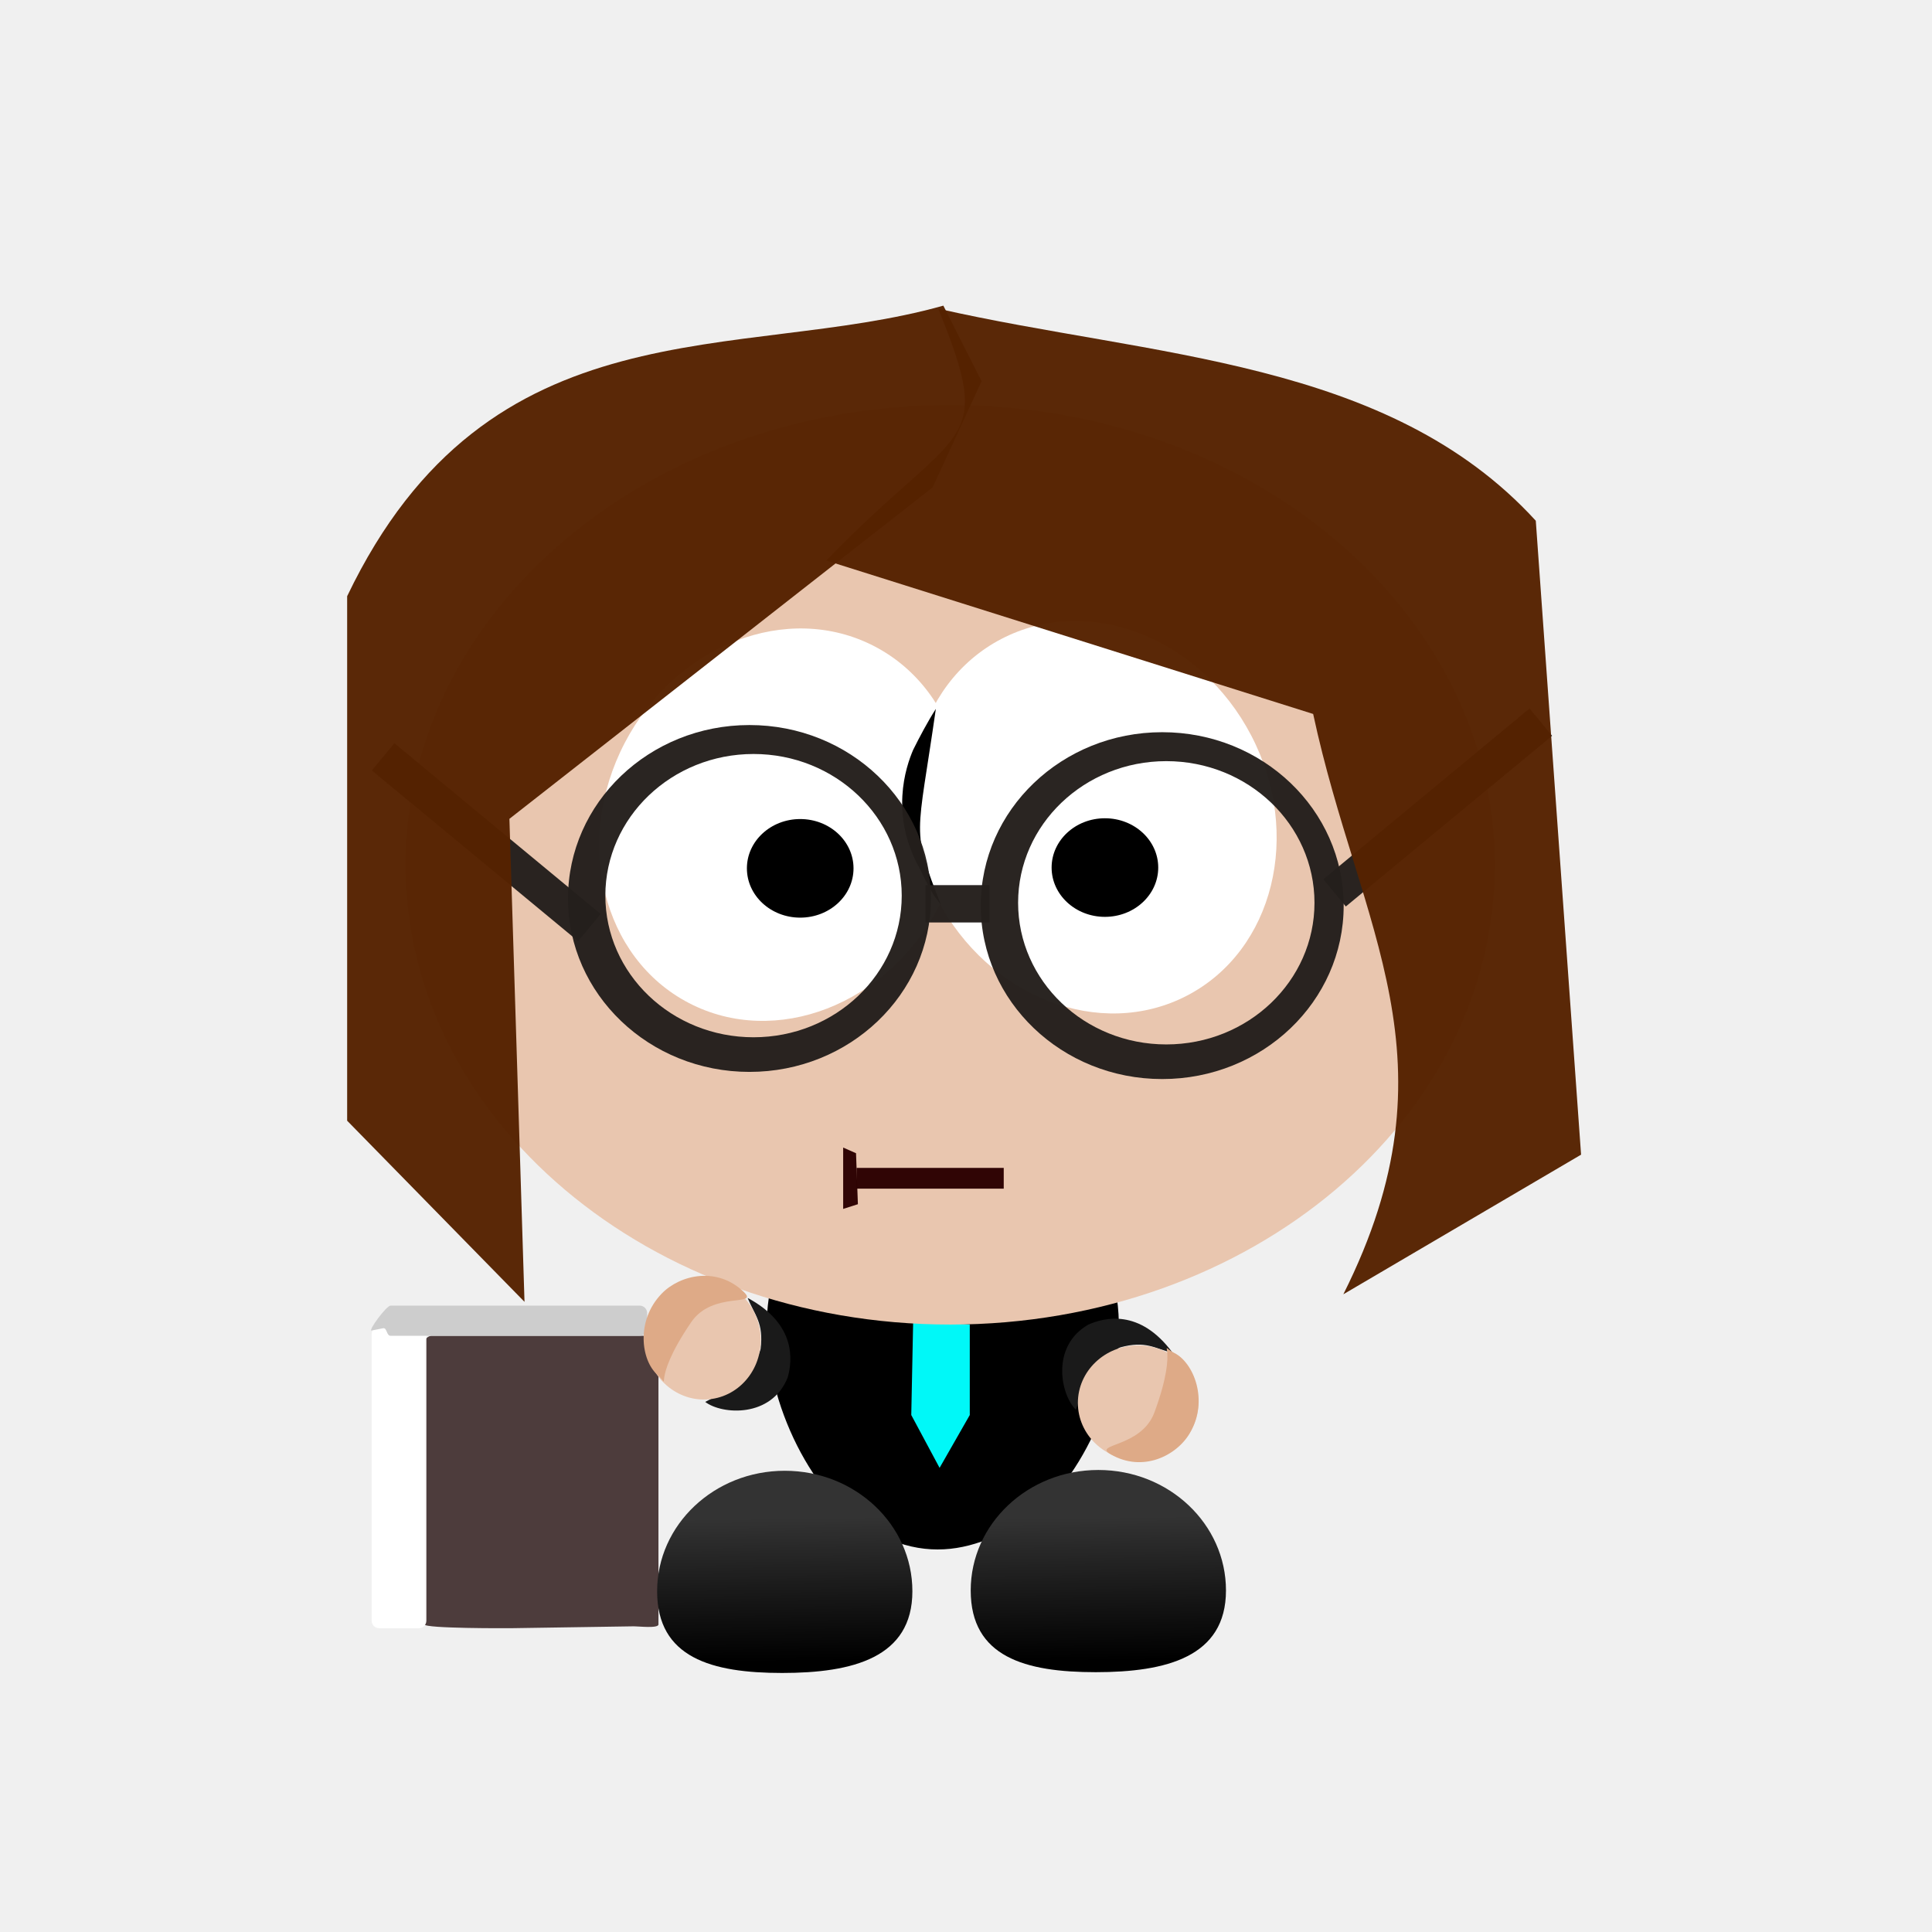
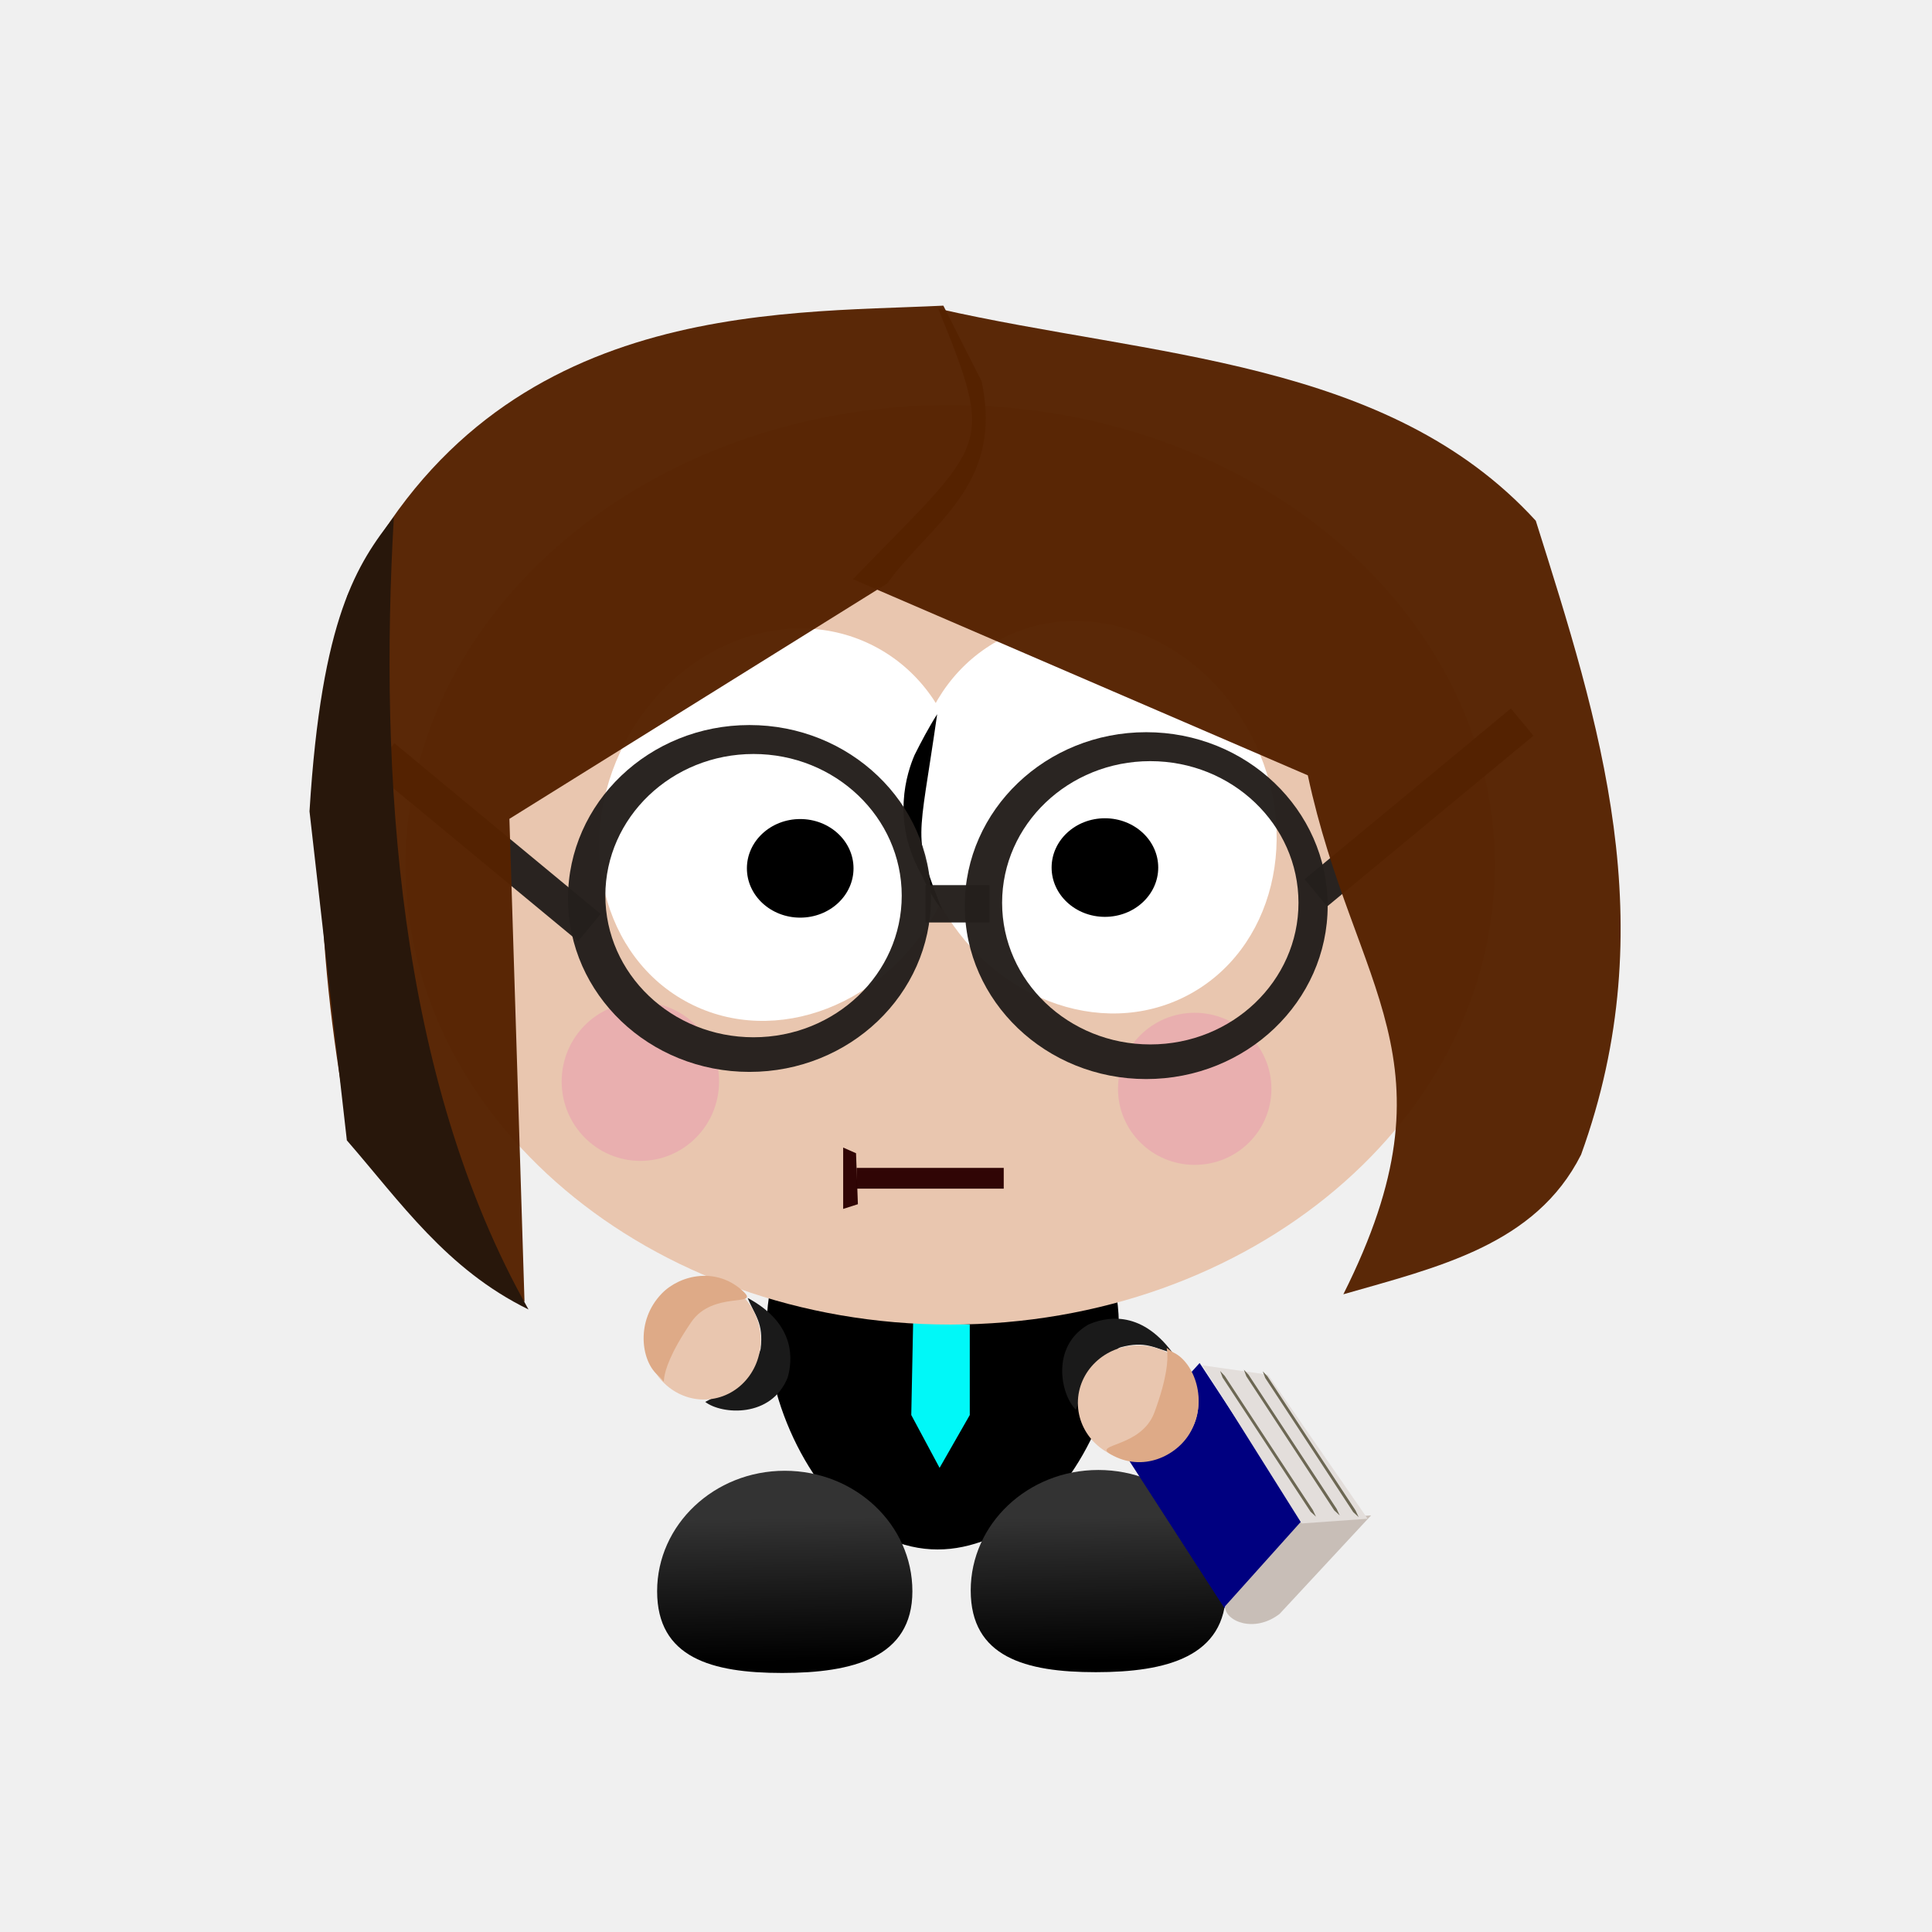
<svg xmlns="http://www.w3.org/2000/svg" xmlns:xlink="http://www.w3.org/1999/xlink" width="64" height="64" id="svg3352" version="1.1" viewBox="0 0 64 64">
  <defs id="defs3354">
    <linearGradient id="linearGradient4468">
      <stop style="stop-color:#333333;stop-opacity:1;" offset="0" id="stop4470" />
      <stop style="stop-color:#000000;stop-opacity:1" offset="1" id="stop4472" />
    </linearGradient>
    <linearGradient xlink:href="#linearGradient4468" id="linearGradient4474" x1="331.33" y1="873.565" x2="332.34" y2="930.639" gradientUnits="userSpaceOnUse" gradientTransform="matrix(0.108383,0,0,0.08343797,-9.786605,-22.60966)" />
    <linearGradient xlink:href="#linearGradient4468" id="linearGradient4474-6" x1="331.33" y1="873.565" x2="332.34" y2="930.639" gradientUnits="userSpaceOnUse" gradientTransform="matrix(0.108383,0,0,0.08343797,0.6006501,-22.63609)" />
  </defs>
  <g id="layer1">
    <path style="color:#000000;clip-rule:nonzero;display:inline;overflow:visible;visibility:visible;opacity:1;isolation:auto;mix-blend-mode:normal;color-interpolation:sRGB;color-interpolation-filters:linearRGB;solid-color:#000000;solid-opacity:1;fill:#000000;fill-opacity:1;fill-rule:evenodd;stroke:#000000;stroke-width:0.095;stroke-linecap:butt;stroke-linejoin:bevel;stroke-miterlimit:4;stroke-dasharray:none;stroke-dashoffset:0;stroke-opacity:0;color-rendering:auto;image-rendering:auto;shape-rendering:auto;text-rendering:auto;enable-background:accumulate" d="m 25.629,42.276 c 1.659,-2.477 9.404,-3.052 11.185,-0.116 0.855,2.884 -0.625,6.131 -2.202,7.708 -1.936,1.481 -4.173,2.314 -6.722,0.116 -1.826,-1.816 -3.012,-5.249 -2.26,-7.708 z" id="rect3348" />
    <path style="opacity:0.97;fill:#00ffff;fill-opacity:1;stroke-width:1.6;stroke-miterlimit:4;stroke-dasharray:none" d="m 30.25,43.75 1.875,0.125 0,3 -1,1.75 -0.938,-1.75 z" id="rect3541" />
  </g>
  <g id="layer7">
    <ellipse style="color:#000000;clip-rule:nonzero;display:inline;overflow:visible;visibility:visible;opacity:1;isolation:auto;mix-blend-mode:normal;color-interpolation:sRGB;color-interpolation-filters:linearRGB;solid-color:#000000;solid-opacity:1;fill:#e9c6af;fill-opacity:1;fill-rule:evenodd;stroke:#000000;stroke-width:0.168;stroke-linecap:butt;stroke-linejoin:bevel;stroke-miterlimit:4;stroke-dasharray:none;stroke-dashoffset:0;stroke-opacity:0;color-rendering:auto;image-rendering:auto;shape-rendering:auto;text-rendering:auto;enable-background:accumulate" id="path4597" cx="31.476" cy="28.649" rx="18.039" ry="15.229" />
-     <path style="opacity:0.97;fill:#483737;fill-opacity:1;stroke-width:1.6;stroke-miterlimit:4;stroke-dasharray:none" d="m 14.312,44.25 7.25,0 c 0.139,0 0.25,0.112 0.25,0.25 l 0,9.312 c 0,0.139 -0.674,0.06 -0.812,0.062 l -4.062,0.062 c -0.138,0.002 -2.875,0.013 -2.875,-0.125 l 0,-9.312 c 0,-0.139 0.112,-0.25 0.25,-0.25 z" id="rect3563" />
-     <rect style="opacity:0.97;fill:#ffffff;fill-opacity:1;stroke-width:1.6;stroke-miterlimit:4;stroke-dasharray:none" id="rect3565" width="1.812" height="10" x="12.312" y="43.938" ry="0.25" />
-     <path style="opacity:0.97;fill:#cccccc;fill-opacity:1;stroke-width:1.6;stroke-miterlimit:4;stroke-dasharray:none" d="m 12.938,43.25 8.25,0 c 0.139,0 0.25,0.112 0.25,0.25 l 0,0.5 c 0,0.139 -0.112,0.25 -0.25,0.25 l -8.25,0 c -0.139,0 -0.114,-0.277 -0.25,-0.25 l -0.376,0.075 C 12.176,44.101 12.799,43.25 12.938,43.25 Z" id="rect3567" />
+   </g>
+   <g id="layer11">
+     <ellipse style="fill:#e9afaf" id="path3513" cx="39.576" cy="36.069" rx="2.541" ry="2.519" />
+     <ellipse style="fill:#e9afaf" id="path3515" cx="21.213" cy="35.826" rx="2.607" ry="2.63" />
  </g>
  <g id="layer8">
    <ellipse style="color:#000000;clip-rule:nonzero;display:inline;overflow:visible;visibility:visible;opacity:1;isolation:auto;mix-blend-mode:normal;color-interpolation:sRGB;color-interpolation-filters:linearRGB;solid-color:#000000;solid-opacity:1;fill:#ffffff;fill-opacity:1;fill-rule:evenodd;stroke:#000000;stroke-width:1.715;stroke-linecap:butt;stroke-linejoin:bevel;stroke-miterlimit:4;stroke-dasharray:none;stroke-dashoffset:0;stroke-opacity:0;color-rendering:auto;image-rendering:auto;shape-rendering:auto;text-rendering:auto;enable-background:accumulate" id="path3655" cx="35.579" cy="12.286" rx="5.863" ry="6.66" transform="matrix(0.8871552,0.4614712,-0.4614712,0.8871552,0,0)" />
    <ellipse style="color:#000000;clip-rule:nonzero;display:inline;overflow:visible;visibility:visible;opacity:1;isolation:auto;mix-blend-mode:normal;color-interpolation:sRGB;color-interpolation-filters:linearRGB;solid-color:#000000;solid-opacity:1;fill:#000000;fill-opacity:1;fill-rule:evenodd;stroke:#000000;stroke-width:1.377;stroke-linecap:butt;stroke-linejoin:bevel;stroke-miterlimit:4;stroke-dasharray:none;stroke-dashoffset:0;stroke-opacity:0;color-rendering:auto;image-rendering:auto;shape-rendering:auto;text-rendering:auto;enable-background:accumulate" id="path3676" cx="26.508" cy="28.765" rx="1.766" ry="1.633" />
  </g>
  <g id="layer9">
    <ellipse style="color:#000000;clip-rule:nonzero;display:inline;overflow:visible;visibility:visible;opacity:1;isolation:auto;mix-blend-mode:normal;color-interpolation:sRGB;color-interpolation-filters:linearRGB;solid-color:#000000;solid-opacity:1;fill:#ffffff;fill-opacity:1;fill-rule:evenodd;stroke:#000000;stroke-width:1.715;stroke-linecap:butt;stroke-linejoin:bevel;stroke-miterlimit:4;stroke-dasharray:none;stroke-dashoffset:0;stroke-opacity:0;color-rendering:auto;image-rendering:auto;shape-rendering:auto;text-rendering:auto;enable-background:accumulate" id="path3655-0" cx="-19.665" cy="40.745" rx="5.863" ry="6.66" transform="matrix(-0.8871552,0.4614712,0.4614712,0.8871552,0,0)" />
-     <path style="color:#000000;clip-rule:nonzero;display:inline;overflow:visible;visibility:visible;opacity:1;isolation:auto;mix-blend-mode:normal;color-interpolation:sRGB;color-interpolation-filters:linearRGB;solid-color:#000000;solid-opacity:1;fill:#000000;fill-opacity:1;fill-rule:evenodd;stroke:#000000;stroke-width:2.18;stroke-linecap:butt;stroke-linejoin:bevel;stroke-miterlimit:4;stroke-dasharray:none;stroke-dashoffset:0;stroke-opacity:0;color-rendering:auto;image-rendering:auto;shape-rendering:auto;text-rendering:auto;enable-background:accumulate" d="m 30.25,24.839 c 0.206,-0.415 0.484,-0.941 0.751,-1.356 -0.621,4.346 -0.83,3.927 0.164,6.481 -0.29,-0.357 -0.42,-0.619 -0.688,-1.174 -1.011,-1.784 -0.472,-3.383 -0.227,-3.951 z" id="rect3673" />
+     <path style="color:#000000;clip-rule:nonzero;display:inline;overflow:visible;visibility:visible;opacity:1;isolation:auto;mix-blend-mode:normal;color-interpolation:sRGB;color-interpolation-filters:linearRGB;solid-color:#000000;solid-opacity:1;fill:#000000;fill-opacity:1;fill-rule:evenodd;stroke:#000000;stroke-width:2.18;stroke-linecap:butt;stroke-linejoin:bevel;stroke-miterlimit:4;stroke-dasharray:none;stroke-dashoffset:0;stroke-opacity:0;color-rendering:auto;image-rendering:auto;shape-rendering:auto;text-rendering:auto;enable-background:accumulate" d="m 30.294,25.015 c 0.206,-0.415 0.484,-0.941 0.751,-1.356 -0.621,4.346 -0.83,3.927 0.164,6.481 C 30.921,29.783 30.79,29.522 30.522,28.967 29.51,27.183 30.05,25.584 30.294,25.015 Z" id="rect3673" />
  </g>
  <g id="layer6">
    <path style="color:#000000;clip-rule:nonzero;display:inline;overflow:visible;visibility:visible;opacity:1;isolation:auto;mix-blend-mode:normal;color-interpolation:sRGB;color-interpolation-filters:linearRGB;solid-color:#000000;solid-opacity:1;fill:url(#linearGradient4474-6);fill-opacity:1;fill-rule:evenodd;stroke:#000000;stroke-width:0.104;stroke-linecap:butt;stroke-linejoin:bevel;stroke-miterlimit:4;stroke-dasharray:none;stroke-dashoffset:0;stroke-opacity:0;color-rendering:auto;image-rendering:auto;shape-rendering:auto;text-rendering:auto;enable-background:accumulate" d="m 40.612,52.686 c 0,2.204 -1.98,2.707 -4.315,2.707 -2.335,0 -4.141,-0.503 -4.141,-2.707 0,-2.204 1.893,-3.991 4.228,-3.991 2.335,0 4.228,1.787 4.228,3.991 z" id="path3522-1" />
    <ellipse style="color:#000000;clip-rule:nonzero;display:inline;overflow:visible;visibility:visible;opacity:1;isolation:auto;mix-blend-mode:normal;color-interpolation:sRGB;color-interpolation-filters:linearRGB;solid-color:#000000;solid-opacity:1;fill:#000000;fill-opacity:1;fill-rule:evenodd;stroke:#000000;stroke-width:1.377;stroke-linecap:butt;stroke-linejoin:bevel;stroke-miterlimit:4;stroke-dasharray:none;stroke-dashoffset:0;stroke-opacity:0;color-rendering:auto;image-rendering:auto;shape-rendering:auto;text-rendering:auto;enable-background:accumulate" id="path3676-9" cx="36.602" cy="28.739" rx="1.766" ry="1.633" />
  </g>
  <g id="layer5">
    <path style="color:#000000;clip-rule:nonzero;display:inline;overflow:visible;visibility:visible;opacity:1;isolation:auto;mix-blend-mode:normal;color-interpolation:sRGB;color-interpolation-filters:linearRGB;solid-color:#000000;solid-opacity:1;fill:url(#linearGradient4474);fill-opacity:1;fill-rule:evenodd;stroke:#000000;stroke-width:0.104;stroke-linecap:butt;stroke-linejoin:bevel;stroke-miterlimit:4;stroke-dasharray:none;stroke-dashoffset:0;stroke-opacity:0;color-rendering:auto;image-rendering:auto;shape-rendering:auto;text-rendering:auto;enable-background:accumulate" d="m 30.224,52.712 c 0,2.204 -1.98,2.707 -4.315,2.707 -2.335,0 -4.141,-0.503 -4.141,-2.707 0,-2.204 1.893,-3.991 4.228,-3.991 2.335,0 4.228,1.787 4.228,3.991 z" id="path3522" />
+   </g>
+   <g id="layer10">
+     <path style="fill:#000080" d="m 37.157,48.002 2.582,-2.85 3.436,5.223 -2.619,2.891 z" id="rect3372" />
+     <path style="fill:#c8beb7" d="m 40.579,53.212 2.568,-2.862 2.272,-0.151 -3.03,3.263 c -0.842,0.649 -1.806,0.244 -1.81,-0.249 z" id="rect3375" />
+     <path style="fill:#e3dedb" d="m 39.83,45.228 2.173,0.31 3.301,4.772 -2.185,0.156 z" id="rect3378" />
+     <path style="fill:#6c6753" d="m 41.913,45.647 -0.082,-0.219 0.155,0.166 2.918,4.442 0.103,0.219 -0.18,-0.165 z" id="rect3381" />
+     <path style="fill:#6c6753" d="m 41.286,45.592 -0.082,-0.219 0.155,0.166 2.918,4.442 0.103,0.219 -0.18,-0.165 z" id="rect3381-2" />
+     <path style="fill:#6c6753" d="m 40.5,45.634 -0.082,-0.219 0.155,0.166 2.918,4.442 0.103,0.219 -0.18,-0.165 z" id="rect3381-3" />
  </g>
  <g id="layer3">
    <path style="color:#000000;clip-rule:nonzero;display:inline;overflow:visible;visibility:visible;opacity:1;isolation:auto;mix-blend-mode:normal;color-interpolation:sRGB;color-interpolation-filters:linearRGB;solid-color:#000000;solid-opacity:1;fill:#1a1a1a;fill-opacity:1;fill-rule:evenodd;stroke:#000000;stroke-width:0.076;stroke-linecap:butt;stroke-linejoin:bevel;stroke-miterlimit:4;stroke-dasharray:none;stroke-dashoffset:0;stroke-opacity:0;color-rendering:auto;image-rendering:auto;shape-rendering:auto;text-rendering:auto;enable-background:accumulate" d="m 38.847,44.816 c -1.099,-1.493 -2.294,-1.159 -2.797,-0.936 -1.254,0.725 -0.911,2.33 -0.411,2.819 0.147,-0.444 0.602,-1.673 1.474,-2.066 0.85,-0.231 1.127,0.036 1.733,0.183 z" id="rect3351-6" />
    <ellipse style="color:#000000;clip-rule:nonzero;display:inline;overflow:visible;visibility:visible;opacity:1;isolation:auto;mix-blend-mode:normal;color-interpolation:sRGB;color-interpolation-filters:linearRGB;solid-color:#000000;solid-opacity:1;fill:#e9c6af;fill-opacity:1;fill-rule:evenodd;stroke:#000000;stroke-width:0.06;stroke-linecap:butt;stroke-linejoin:bevel;stroke-miterlimit:4;stroke-dasharray:none;stroke-dashoffset:0;stroke-opacity:0;color-rendering:auto;image-rendering:auto;shape-rendering:auto;text-rendering:auto;enable-background:accumulate" id="path3370-3-8-4" cx="-37.702" cy="46.473" rx="1.996" ry="1.907" transform="scale(-1,1)" />
  </g>
  <g id="layer2">
    <path style="color:#000000;clip-rule:nonzero;display:inline;overflow:visible;visibility:visible;opacity:1;isolation:auto;mix-blend-mode:normal;color-interpolation:sRGB;color-interpolation-filters:linearRGB;solid-color:#000000;solid-opacity:1;fill:#1a1a1a;fill-opacity:1;fill-rule:evenodd;stroke:#000000;stroke-width:0.076;stroke-linecap:butt;stroke-linejoin:bevel;stroke-miterlimit:4;stroke-dasharray:none;stroke-dashoffset:0;stroke-opacity:0;color-rendering:auto;image-rendering:auto;shape-rendering:auto;text-rendering:auto;enable-background:accumulate" d="m 24.769,42.997 c 1.634,0.876 1.474,2.106 1.324,2.635 -0.54,1.345 -2.177,1.233 -2.732,0.808 0.418,-0.209 1.57,-0.834 1.835,-1.753 0.107,-0.875 -0.196,-1.11 -0.428,-1.69 z" id="rect3351" />
    <ellipse style="color:#000000;clip-rule:nonzero;display:inline;overflow:visible;visibility:visible;opacity:1;isolation:auto;mix-blend-mode:normal;color-interpolation:sRGB;color-interpolation-filters:linearRGB;solid-color:#000000;solid-opacity:1;fill:#e9c6af;fill-opacity:1;fill-rule:evenodd;stroke:#000000;stroke-width:0.06;stroke-linecap:butt;stroke-linejoin:bevel;stroke-miterlimit:4;stroke-dasharray:none;stroke-dashoffset:0;stroke-opacity:0;color-rendering:auto;image-rendering:auto;shape-rendering:auto;text-rendering:auto;enable-background:accumulate" id="path3370-3-8" cx="47.231" cy="-16.738" rx="1.996" ry="1.907" transform="matrix(0.1423683,0.9898138,-0.9898138,0.1423683,0,0)" />
  </g>
  <g id="layer12">
    <path style="color:#000000;clip-rule:nonzero;display:inline;overflow:visible;visibility:visible;opacity:1;isolation:auto;mix-blend-mode:normal;color-interpolation:sRGB;color-interpolation-filters:linearRGB;solid-color:#000000;solid-opacity:1;fill:#deaa87;fill-opacity:1;fill-rule:evenodd;stroke:#000000;stroke-width:1.691;stroke-linecap:butt;stroke-linejoin:bevel;stroke-miterlimit:4;stroke-dasharray:none;stroke-dashoffset:0;stroke-opacity:0;color-rendering:auto;image-rendering:auto;shape-rendering:auto;text-rendering:auto;enable-background:accumulate" d="m 21.774,45.538 c -0.532,-0.469 -0.726,-1.788 0.15,-2.69 0.61,-0.628 1.843,-0.899 2.72,-0.046 0.508,0.494 -1.036,-0.044 -1.745,0.994 -1.421,2.08 -0.59,2.213 -1.125,1.742 z" id="path3802" />
    <path style="color:#000000;clip-rule:nonzero;display:inline;overflow:visible;visibility:visible;opacity:1;isolation:auto;mix-blend-mode:normal;color-interpolation:sRGB;color-interpolation-filters:linearRGB;solid-color:#000000;solid-opacity:1;fill:#deaa87;fill-opacity:1;fill-rule:evenodd;stroke:#000000;stroke-width:1.691;stroke-linecap:butt;stroke-linejoin:bevel;stroke-miterlimit:4;stroke-dasharray:none;stroke-dashoffset:0;stroke-opacity:0;color-rendering:auto;image-rendering:auto;shape-rendering:auto;text-rendering:auto;enable-background:accumulate" d="m 38.91,44.823 c 0.63,0.325 1.139,1.557 0.508,2.646 -0.439,0.757 -1.569,1.32 -2.627,0.706 -0.613,-0.356 1.016,-0.21 1.451,-1.388 0.873,-2.363 0.035,-2.29 0.668,-1.963 z" id="path3802-5" />
  </g>
  <g id="layer4">
    <rect style="opacity:0.97;fill:#2b0000;fill-opacity:1;stroke-width:1.6;stroke-miterlimit:4;stroke-dasharray:none" id="rect3558" width="4.875" height="0.688" x="28.375" y="38.688" />
    <path style="opacity:0.97;fill:#2b0000;fill-opacity:1;stroke-width:1.6;stroke-miterlimit:4;stroke-dasharray:none" d="m 27.931,38.014 0.426,0.188 0.062,1.689 -0.488,0.156 z" id="rect3560" />
  </g>
  <rect style="opacity:0.97;fill:#241f1c;fill-opacity:1;stroke-width:1.6;stroke-miterlimit:4;stroke-dasharray:none" id="rect3471" width="8.869" height="1.171" x="25.764" y="10.636" transform="matrix(0.7703526,0.6376181,-0.6376181,0.7703526,0,0)" />
  <rect style="opacity:0.97;fill:#241f1c;fill-opacity:1;stroke-width:1.6;stroke-miterlimit:4;stroke-dasharray:none" id="rect3475" width="2.121" height="1.237" x="30.66" y="29.321" />
  <path style="opacity:0.97;fill:#241f1c;fill-opacity:1;stroke-width:1.6;stroke-miterlimit:4;stroke-dasharray:none" d="m 24.826,24.018 a 6.01,5.745 0 0 0 -6.01,5.746 6.01,5.745 0 0 0 6.01,5.744 6.01,5.745 0 0 0 6.012,-5.744 6.01,5.745 0 0 0 -6.012,-5.746 z m 0.135,0.959 a 4.909,4.693 0 0 1 4.91,4.691 4.909,4.693 0 0 1 -4.91,4.693 4.909,4.693 0 0 1 -4.908,-4.693 4.909,4.693 0 0 1 4.908,-4.691 z" id="path3486" />
-   <path style="opacity:0.97;fill:#241f1c;fill-opacity:1;stroke-width:1.6;stroke-miterlimit:4;stroke-dasharray:none" d="m 38.499,24.255 a 6.01,5.745 0 0 0 -6.01,5.746 6.01,5.745 0 0 0 6.01,5.744 6.01,5.745 0 0 0 6.012,-5.744 6.01,5.745 0 0 0 -6.012,-5.746 z m 0.135,0.959 a 4.909,4.693 0 0 1 4.91,4.691 4.909,4.693 0 0 1 -4.91,4.693 4.909,4.693 0 0 1 -4.908,-4.693 4.909,4.693 0 0 1 4.908,-4.691 z" id="path3486-4" />
-   <rect style="opacity:0.97;fill:#241f1c;fill-opacity:1;stroke-width:1.6;stroke-miterlimit:4;stroke-dasharray:none" id="rect3471-5" width="8.869" height="1.171" x="-24.066" y="50.388" transform="matrix(-0.7703526,0.6376181,0.6376181,0.7703526,0,0)" />
-   <path style="opacity:0.97;fill:#552200;fill-opacity:1;stroke-width:1.6;stroke-miterlimit:4;stroke-dasharray:none" d="M 31.081,10.226 C 38.166,11.837 45.976,11.892 50.875,17.25 l 1.5,21 -7.875,4.625 c 3.905,-7.784 0.532,-12.08 -1,-19.224 L 27.369,18.568 c 4.432,-4.589 5.632,-3.625 3.712,-8.342 z" id="rect3534" />
-   <path style="opacity:0.97;fill:#552200;fill-opacity:1;stroke-width:1.6;stroke-miterlimit:4;stroke-dasharray:none" d="m 11.5,19.75 c 4.702,-9.82 12.983,-7.725 19.75,-9.625 l 1.266,2.503 -1.621,3.518 L 16.875,27.125 l 0.5,16 -5.875,-6 z" id="rect3536" />
+   <path style="opacity:0.97;fill:#241f1c;fill-opacity:1;stroke-width:1.6;stroke-miterlimit:4;stroke-dasharray:none" d="m 37.969,24.255 a 6.01,5.745 0 0 0 -6.01,5.746 6.01,5.745 0 0 0 6.01,5.744 6.01,5.745 0 0 0 6.012,-5.744 6.01,5.745 0 0 0 -6.012,-5.746 z m 0.135,0.959 a 4.909,4.693 0 0 1 4.91,4.691 4.909,4.693 0 0 1 -4.91,4.693 4.909,4.693 0 0 1 -4.908,-4.693 4.909,4.693 0 0 1 4.908,-4.691 z" id="path3486-4" />
+   <rect style="opacity:0.97;fill:#241f1c;fill-opacity:1;stroke-width:1.6;stroke-miterlimit:4;stroke-dasharray:none" id="rect3471-5" width="8.869" height="1.171" x="-23.59" y="49.993" transform="matrix(-0.7703526,0.6376181,0.6376181,0.7703526,0,0)" />
+   <path style="opacity:0.97;fill:#552200;fill-opacity:1;stroke-width:1.6;stroke-miterlimit:4;stroke-dasharray:none" d="m 31.081,10.226 c 7.085,1.61 14.895,1.666 19.794,7.024 2.105,6.681 4.27,13.345 1.5,21 -1.507,2.995 -4.754,3.728 -7.875,4.625 3.905,-7.784 0.355,-10.047 -1.177,-17.191 L 28.253,19.187 c 4.432,-4.589 4.748,-4.244 2.828,-8.961 z" id="rect3534" />
+   <path style="opacity:0.97;fill:#552200;fill-opacity:1;stroke-width:1.6;stroke-miterlimit:4;stroke-dasharray:none" d="m 11.5,19.75 c 4.702,-9.82 14.171,-9.35 19.75,-9.625 l 1.266,2.503 c 0.748,3.486 -1.713,4.725 -3.124,6.7 L 16.875,27.125 l 0.5,16 c -1.887,-1.57 -3.533,-1.698 -5.875,-6 -1.026,-5.718 -1.3,-11.49 0,-17.375 z" id="rect3536" />
+   <path style="fill:#28170b" d="m 10.253,26.877 c 0.397,-6.452 1.58,-8.194 2.794,-9.749 -0.487,8.436 0.103,18.545 4.461,26.25 -2.72,-1.332 -4.243,-3.561 -6.018,-5.602 z" id="rect3452" />
</svg>
